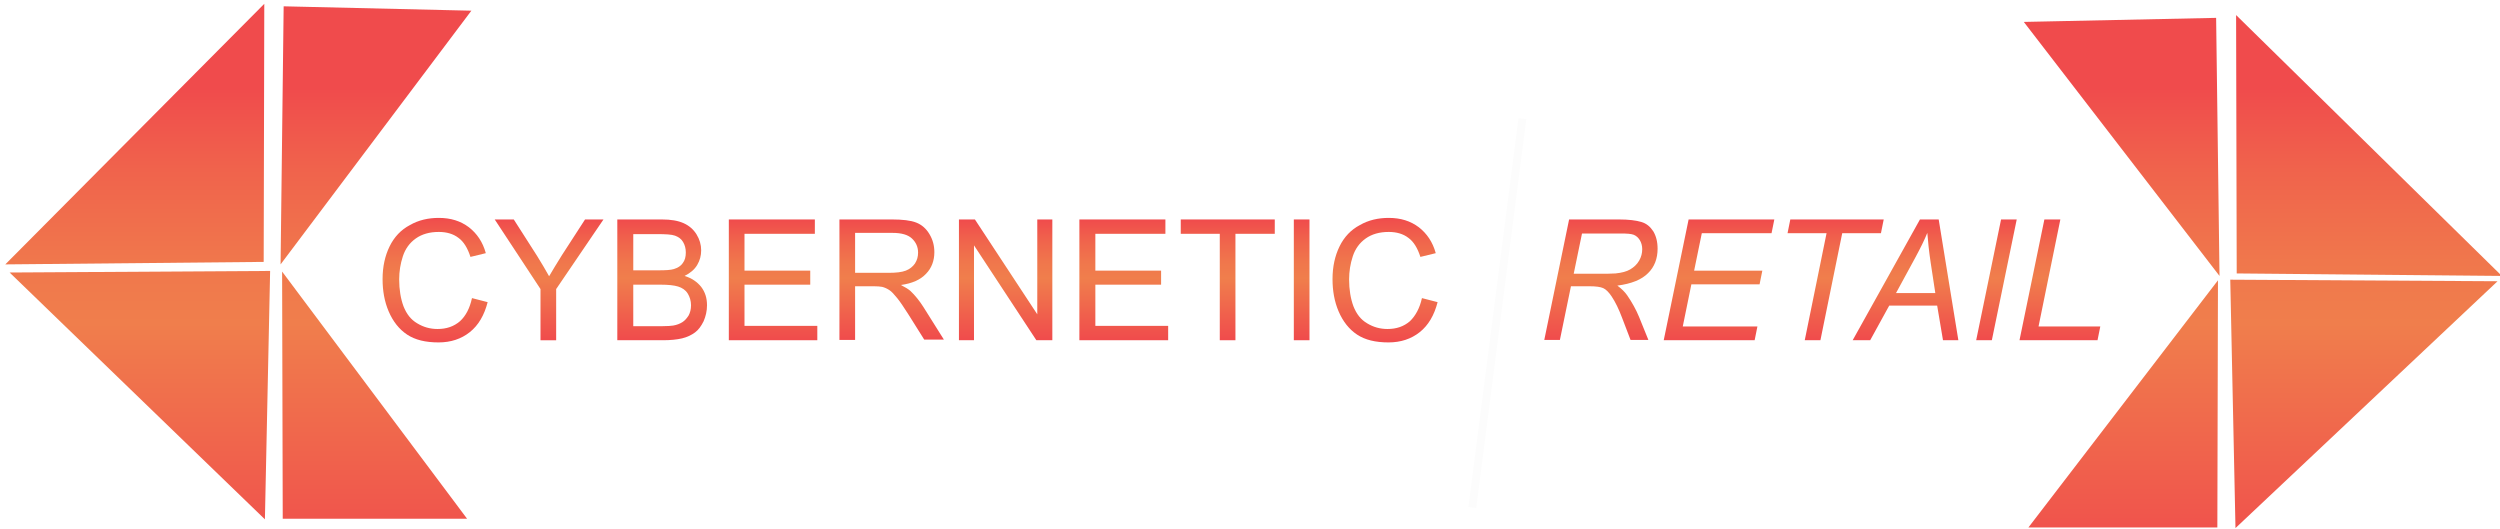
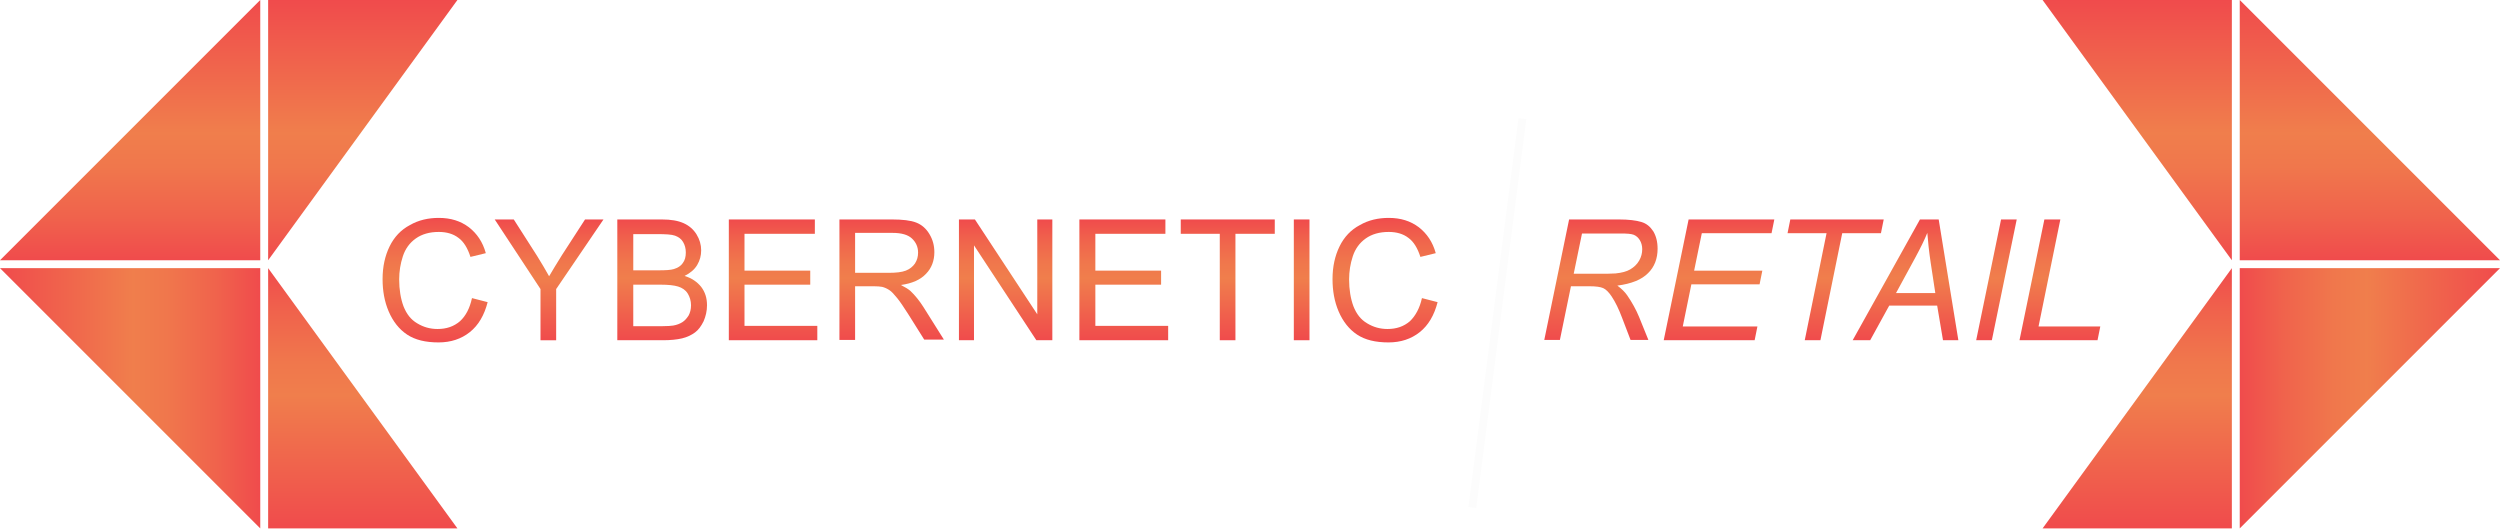
- <svg xmlns="http://www.w3.org/2000/svg" version="1.1" id="Layer_1" x="0px" y="0px" width="317px" height="67px" viewBox="0 0 317 67" enable-background="new 0 0 317 67" xml:space="preserve">
-   <g>
-     <g>
-       <linearGradient id="SVGID_1_" gradientUnits="userSpaceOnUse" x1="-118.839" y1="-623.467" x2="-118.839" y2="-582.962" gradientTransform="matrix(0.3906 0 0 -0.3906 101.5938 -200.125)">
-         <stop offset="0" style="stop-color:#F04B4C" />
-         <stop offset="0.511" style="stop-color:#F07E4C" />
-         <stop offset="0.639" style="stop-color:#F0774C" />
-         <stop offset="0.83" style="stop-color:#F0634C" />
-         <stop offset="1" style="stop-color:#F04B4C" />
-       </linearGradient>
-       <path fill="url(#SVGID_1_)" d="M59.847,37.799l1.987,0.514c-0.429,1.662-1.169,2.928-2.259,3.799    c-1.091,0.871-2.416,1.306-3.974,1.306c-1.636,0-2.961-0.316-3.974-0.989c-1.013-0.672-1.792-1.662-2.337-2.928    c-0.545-1.267-0.779-2.651-0.779-4.115c0-1.583,0.312-2.968,0.896-4.155c0.584-1.188,1.441-2.097,2.571-2.691    c1.091-0.633,2.337-0.91,3.662-0.91c1.52,0,2.766,0.396,3.818,1.187c1.013,0.792,1.753,1.86,2.143,3.284l-1.948,0.475    c-0.351-1.108-0.857-1.939-1.519-2.414c-0.663-0.515-1.52-0.752-2.494-0.752c-1.168,0-2.143,0.277-2.921,0.831    c-0.779,0.554-1.325,1.306-1.636,2.255s-0.468,1.939-0.468,2.928c0,1.307,0.195,2.453,0.545,3.403    c0.39,0.989,0.935,1.702,1.753,2.177c0.779,0.475,1.636,0.712,2.571,0.712c1.13,0,2.065-0.317,2.844-0.989    C59.068,40.054,59.575,39.064,59.847,37.799z" />
-       <linearGradient id="SVGID_2_" gradientUnits="userSpaceOnUse" x1="-81.84" y1="-622.808" x2="-81.84" y2="-583.604" gradientTransform="matrix(0.3906 0 0 -0.3906 101.5938 -200.125)">
-         <stop offset="0" style="stop-color:#F04B4C" />
-         <stop offset="0.511" style="stop-color:#F07E4C" />
-         <stop offset="0.639" style="stop-color:#F0774C" />
-         <stop offset="0.83" style="stop-color:#F0634C" />
-         <stop offset="1" style="stop-color:#F04B4C" />
-       </linearGradient>
-       <path fill="url(#SVGID_2_)" d="M68.535,43.141v-6.49l-5.805-8.824h2.416l2.96,4.63c0.545,0.871,1.052,1.741,1.52,2.572    c0.467-0.791,1.013-1.701,1.636-2.69l2.921-4.511h2.337l-5.999,8.824v6.49H68.535z" />
-       <linearGradient id="SVGID_3_" gradientUnits="userSpaceOnUse" x1="-45.139" y1="-622.808" x2="-45.139" y2="-583.604" gradientTransform="matrix(0.3906 0 0 -0.3906 101.5938 -200.125)">
-         <stop offset="0" style="stop-color:#F04B4C" />
-         <stop offset="0.511" style="stop-color:#F07E4C" />
-         <stop offset="0.639" style="stop-color:#F0774C" />
-         <stop offset="0.83" style="stop-color:#F0634C" />
-         <stop offset="1" style="stop-color:#F04B4C" />
-       </linearGradient>
-       <path fill="url(#SVGID_3_)" d="M78.274,43.141V27.827h5.648c1.169,0,2.065,0.158,2.766,0.475c0.701,0.316,1.247,0.792,1.636,1.424    c0.39,0.633,0.584,1.306,0.584,2.018c0,0.673-0.156,1.266-0.506,1.86c-0.351,0.593-0.896,1.029-1.597,1.384    c0.896,0.277,1.597,0.752,2.104,1.386c0.507,0.673,0.74,1.425,0.74,2.335c0,0.711-0.156,1.385-0.428,2.018    c-0.312,0.633-0.663,1.107-1.091,1.424c-0.429,0.316-0.974,0.594-1.636,0.752s-1.48,0.238-2.416,0.238H78.274z M80.261,34.277    h3.272c0.896,0,1.52-0.04,1.909-0.159c0.506-0.158,0.896-0.396,1.129-0.751c0.273-0.356,0.39-0.792,0.39-1.346    c0-0.514-0.117-0.95-0.351-1.345c-0.233-0.396-0.584-0.633-1.013-0.792s-1.208-0.198-2.298-0.198h-3v4.591H80.261z M80.261,41.359    H84c0.662,0,1.091-0.039,1.363-0.079c0.468-0.079,0.857-0.237,1.169-0.435c0.312-0.198,0.545-0.476,0.779-0.832    c0.195-0.355,0.312-0.791,0.312-1.305c0-0.555-0.156-1.068-0.429-1.504s-0.701-0.713-1.208-0.871    c-0.507-0.158-1.247-0.237-2.221-0.237h-3.467v5.263H80.261z" />
-       <linearGradient id="SVGID_4_" gradientUnits="userSpaceOnUse" x1="-9.137" y1="-622.808" x2="-9.137" y2="-583.604" gradientTransform="matrix(0.3906 0 0 -0.3906 101.5938 -200.125)">
-         <stop offset="0" style="stop-color:#F04B4C" />
-         <stop offset="0.511" style="stop-color:#F07E4C" />
-         <stop offset="0.639" style="stop-color:#F0774C" />
-         <stop offset="0.83" style="stop-color:#F0634C" />
-         <stop offset="1" style="stop-color:#F04B4C" />
-       </linearGradient>
-       <path fill="url(#SVGID_4_)" d="M92.415,43.141V27.827h10.908v1.82h-8.921v4.669h8.337v1.78h-8.337v5.224h9.233v1.82H92.415z" />
-       <linearGradient id="SVGID_5_" gradientUnits="userSpaceOnUse" x1="29.358" y1="-622.808" x2="29.358" y2="-583.604" gradientTransform="matrix(0.3906 0 0 -0.3906 101.5938 -200.125)">
-         <stop offset="0" style="stop-color:#F04B4C" />
-         <stop offset="0.511" style="stop-color:#F07E4C" />
-         <stop offset="0.639" style="stop-color:#F0774C" />
-         <stop offset="0.83" style="stop-color:#F0634C" />
-         <stop offset="1" style="stop-color:#F04B4C" />
-       </linearGradient>
-       <path fill="url(#SVGID_5_)" d="M106.439,43.141V27.827h6.662c1.325,0,2.376,0.119,3.078,0.396    c0.701,0.277,1.247,0.751,1.675,1.464c0.428,0.712,0.623,1.464,0.623,2.295c0,1.068-0.351,2.018-1.052,2.73    c-0.701,0.752-1.753,1.227-3.194,1.425c0.545,0.277,0.935,0.514,1.208,0.752c0.584,0.554,1.13,1.227,1.636,2.018l2.61,4.154    h-2.493l-1.987-3.165c-0.584-0.91-1.052-1.622-1.441-2.097c-0.39-0.476-0.701-0.832-1.013-1.029s-0.584-0.316-0.896-0.396    c-0.234-0.04-0.584-0.079-1.091-0.079h-2.337v6.806h-1.987V43.141z M108.426,34.594h4.285c0.896,0,1.636-0.08,2.143-0.277    c0.506-0.198,0.896-0.515,1.169-0.91c0.272-0.436,0.39-0.871,0.39-1.385c0-0.712-0.273-1.306-0.779-1.78    c-0.506-0.475-1.325-0.712-2.455-0.712h-4.752V34.594z" />
-       <linearGradient id="SVGID_6_" gradientUnits="userSpaceOnUse" x1="66.358" y1="-622.808" x2="66.358" y2="-583.604" gradientTransform="matrix(0.3906 0 0 -0.3906 101.5938 -200.125)">
-         <stop offset="0" style="stop-color:#F04B4C" />
-         <stop offset="0.511" style="stop-color:#F07E4C" />
-         <stop offset="0.639" style="stop-color:#F0774C" />
-         <stop offset="0.83" style="stop-color:#F0634C" />
-         <stop offset="1" style="stop-color:#F04B4C" />
-       </linearGradient>
-       <path fill="url(#SVGID_6_)" d="M121.594,43.141V27.827h2.025l7.908,12.029V27.827h1.909v15.314h-2.026l-7.908-12.03v12.03H121.594    z" />
-       <linearGradient id="SVGID_7_" gradientUnits="userSpaceOnUse" x1="104.704" y1="-622.808" x2="104.704" y2="-583.604" gradientTransform="matrix(0.3906 0 0 -0.3906 101.5938 -200.125)">
-         <stop offset="0" style="stop-color:#F04B4C" />
-         <stop offset="0.511" style="stop-color:#F07E4C" />
-         <stop offset="0.639" style="stop-color:#F0774C" />
-         <stop offset="0.83" style="stop-color:#F0634C" />
-         <stop offset="1" style="stop-color:#F04B4C" />
-       </linearGradient>
-       <path fill="url(#SVGID_7_)" d="M136.865,43.141V27.827h10.908v1.82h-8.882v4.669h8.336v1.78h-8.336v5.224h9.232v1.82H136.865z" />
-       <linearGradient id="SVGID_8_" gradientUnits="userSpaceOnUse" x1="138.462" y1="-622.808" x2="138.462" y2="-583.604" gradientTransform="matrix(0.3906 0 0 -0.3906 101.5938 -200.125)">
-         <stop offset="0" style="stop-color:#F04B4C" />
-         <stop offset="0.511" style="stop-color:#F07E4C" />
-         <stop offset="0.639" style="stop-color:#F0774C" />
-         <stop offset="0.83" style="stop-color:#F0634C" />
-         <stop offset="1" style="stop-color:#F04B4C" />
-       </linearGradient>
-       <path fill="url(#SVGID_8_)" d="M154.668,43.141V29.647h-4.948v-1.82h11.921v1.82h-4.987v13.494H154.668z" />
-       <linearGradient id="SVGID_9_" gradientUnits="userSpaceOnUse" x1="162.447" y1="-622.808" x2="162.447" y2="-583.604" gradientTransform="matrix(0.3906 0 0 -0.3906 101.5938 -200.125)">
-         <stop offset="0" style="stop-color:#F04B4C" />
-         <stop offset="0.511" style="stop-color:#F07E4C" />
-         <stop offset="0.639" style="stop-color:#F0774C" />
-         <stop offset="0.83" style="stop-color:#F0634C" />
-         <stop offset="1" style="stop-color:#F04B4C" />
-       </linearGradient>
-       <path fill="url(#SVGID_9_)" d="M164.057,43.141V27.827h1.986v15.314H164.057z" />
-       <linearGradient id="SVGID_10_" gradientUnits="userSpaceOnUse" x1="189.523" y1="-623.467" x2="189.523" y2="-582.962" gradientTransform="matrix(0.3906 0 0 -0.3906 101.5938 -200.125)">
-         <stop offset="0" style="stop-color:#F04B4C" />
-         <stop offset="0.511" style="stop-color:#F07E4C" />
-         <stop offset="0.639" style="stop-color:#F0774C" />
-         <stop offset="0.83" style="stop-color:#F0634C" />
-         <stop offset="1" style="stop-color:#F04B4C" />
-       </linearGradient>
-       <path fill="url(#SVGID_10_)" d="M180.302,37.799l1.986,0.514c-0.429,1.662-1.169,2.928-2.26,3.799s-2.415,1.306-3.974,1.306    c-1.636,0-2.96-0.316-3.973-0.989c-1.014-0.672-1.793-1.662-2.338-2.928c-0.545-1.267-0.779-2.651-0.779-4.115    c0-1.583,0.312-2.968,0.896-4.155c0.584-1.188,1.441-2.097,2.571-2.691c1.091-0.633,2.337-0.91,3.661-0.91    c1.52,0,2.767,0.396,3.818,1.187c1.013,0.792,1.753,1.86,2.143,3.284l-1.948,0.475c-0.351-1.108-0.856-1.939-1.52-2.414    c-0.662-0.515-1.519-0.752-2.493-0.752c-1.168,0-2.143,0.277-2.922,0.831c-0.778,0.554-1.324,1.306-1.636,2.255    s-0.468,1.939-0.468,2.928c0,1.307,0.195,2.453,0.546,3.403c0.39,0.989,0.935,1.702,1.753,2.177    c0.779,0.475,1.636,0.712,2.571,0.712c1.13,0,2.064-0.317,2.844-0.989C179.483,40.054,180.028,39.064,180.302,37.799z" />
-       <linearGradient id="SVGID_11_" gradientUnits="userSpaceOnUse" x1="259.585" y1="-622.808" x2="259.585" y2="-583.604" gradientTransform="matrix(0.3906 0 0 -0.3906 101.5938 -200.125)">
-         <stop offset="0" style="stop-color:#F04B4C" />
-         <stop offset="0.511" style="stop-color:#F07E4C" />
-         <stop offset="0.639" style="stop-color:#F0774C" />
-         <stop offset="0.83" style="stop-color:#F0634C" />
-         <stop offset="1" style="stop-color:#F04B4C" />
-       </linearGradient>
-       <path fill="url(#SVGID_11_)" d="M195.807,43.141l3.155-15.314h6.311c1.247,0,2.182,0.119,2.844,0.317    c0.663,0.198,1.13,0.593,1.52,1.187c0.351,0.593,0.546,1.306,0.546,2.216c0,1.227-0.39,2.295-1.208,3.086    c-0.818,0.831-2.104,1.346-3.896,1.582c0.545,0.396,0.974,0.832,1.246,1.228c0.624,0.909,1.13,1.819,1.52,2.77l1.169,2.889h-2.26    l-1.091-2.849c-0.39-1.029-0.818-1.939-1.324-2.691c-0.351-0.514-0.701-0.87-1.052-1.028s-0.936-0.237-1.753-0.237h-2.338    l-1.402,6.806h-1.986V43.141z M199.546,34.712h2.767c1.285,0,2.143,0,2.531-0.04c0.779-0.078,1.403-0.236,1.87-0.514    c0.468-0.277,0.857-0.633,1.13-1.108c0.272-0.475,0.39-0.95,0.39-1.464c0-0.435-0.117-0.831-0.312-1.147    c-0.195-0.316-0.468-0.554-0.779-0.673s-0.857-0.158-1.636-0.158h-4.909L199.546,34.712z" />
-       <linearGradient id="SVGID_12_" gradientUnits="userSpaceOnUse" x1="297.929" y1="-622.808" x2="297.929" y2="-583.604" gradientTransform="matrix(0.3906 0 0 -0.3906 101.5938 -200.125)">
-         <stop offset="0" style="stop-color:#F04B4C" />
-         <stop offset="0.511" style="stop-color:#F07E4C" />
-         <stop offset="0.639" style="stop-color:#F0774C" />
-         <stop offset="0.83" style="stop-color:#F0634C" />
-         <stop offset="1" style="stop-color:#F04B4C" />
-       </linearGradient>
-       <path fill="url(#SVGID_12_)" d="M210.96,43.141l3.156-15.314h10.868l-0.351,1.741h-8.843l-0.974,4.749h8.648l-0.351,1.74h-8.648    l-1.091,5.342h9.466l-0.351,1.742H210.96z" />
-       <linearGradient id="SVGID_13_" gradientUnits="userSpaceOnUse" x1="335.777" y1="-622.808" x2="335.777" y2="-583.604" gradientTransform="matrix(0.3906 0 0 -0.3906 101.5938 -200.125)">
-         <stop offset="0" style="stop-color:#F04B4C" />
-         <stop offset="0.511" style="stop-color:#F07E4C" />
-         <stop offset="0.639" style="stop-color:#F0774C" />
-         <stop offset="0.83" style="stop-color:#F0634C" />
-         <stop offset="1" style="stop-color:#F04B4C" />
-       </linearGradient>
-       <path fill="url(#SVGID_13_)" d="M228.842,43.141l2.766-13.573h-4.947l0.351-1.741h11.843l-0.351,1.741h-4.909l-2.766,13.573    H228.842z" />
-       <linearGradient id="SVGID_14_" gradientUnits="userSpaceOnUse" x1="358.467" y1="-622.808" x2="358.467" y2="-583.604" gradientTransform="matrix(0.3906 0 0 -0.3906 101.5938 -200.125)">
-         <stop offset="0" style="stop-color:#F04B4C" />
-         <stop offset="0.511" style="stop-color:#F07E4C" />
-         <stop offset="0.639" style="stop-color:#F0774C" />
-         <stop offset="0.83" style="stop-color:#F0634C" />
-         <stop offset="1" style="stop-color:#F04B4C" />
-       </linearGradient>
-       <path fill="url(#SVGID_14_)" d="M234.919,43.141l8.531-15.314h2.376l2.494,15.314h-1.948l-0.74-4.393h-6.077l-2.415,4.393H234.919    z M240.412,37.165h4.986l-0.585-3.838c-0.233-1.543-0.351-2.81-0.429-3.799c-0.35,0.871-0.856,1.899-1.519,3.126L240.412,37.165z" />
-       <linearGradient id="SVGID_15_" gradientUnits="userSpaceOnUse" x1="387.984" y1="-622.808" x2="387.984" y2="-583.604" gradientTransform="matrix(0.3906 0 0 -0.3906 101.5938 -200.125)">
-         <stop offset="0" style="stop-color:#F04B4C" />
-         <stop offset="0.511" style="stop-color:#F07E4C" />
-         <stop offset="0.639" style="stop-color:#F0774C" />
-         <stop offset="0.83" style="stop-color:#F0634C" />
-         <stop offset="1" style="stop-color:#F04B4C" />
-       </linearGradient>
-       <path fill="url(#SVGID_15_)" d="M250.579,43.141l3.156-15.314h1.986l-3.155,15.314H250.579z" />
-       <linearGradient id="SVGID_16_" gradientUnits="userSpaceOnUse" x1="408.58" y1="-622.808" x2="408.58" y2="-583.604" gradientTransform="matrix(0.3906 0 0 -0.3906 101.5938 -200.125)">
-         <stop offset="0" style="stop-color:#F04B4C" />
-         <stop offset="0.511" style="stop-color:#F07E4C" />
-         <stop offset="0.639" style="stop-color:#F0774C" />
-         <stop offset="0.83" style="stop-color:#F0634C" />
-         <stop offset="1" style="stop-color:#F04B4C" />
-       </linearGradient>
-       <path fill="url(#SVGID_16_)" d="M256.072,43.141l3.155-15.314h2.026l-2.767,13.572h7.831l-0.352,1.742H256.072z" />
-     </g>
+ <svg xmlns="http://www.w3.org/2000/svg" version="1.1" x="0px" y="0px" width="317px" height="67px" viewBox="0 0 317 67" enable-background="new 0 0 317 67" xml:space="preserve">
+   <g id="Layer_1">
    <g>
      <g>
-         <g>
-           <linearGradient id="SVGID_17_" gradientUnits="userSpaceOnUse" x1="-214.679" y1="-697.043" x2="-214.679" y2="-540.936" gradientTransform="matrix(0.3906 0 0 -0.3906 101.5938 -200.125)">
-             <stop offset="0" style="stop-color:#F04B4C" />
-             <stop offset="0.511" style="stop-color:#F07E4C" />
-             <stop offset="0.639" style="stop-color:#F0774C" />
-             <stop offset="0.83" style="stop-color:#F0634C" />
-             <stop offset="1" style="stop-color:#F04B4C" />
-           </linearGradient>
-           <polygon fill="url(#SVGID_17_)" points="33.59,65.853 34.252,34.355 1.217,34.554     " />
-           <linearGradient id="SVGID_18_" gradientUnits="userSpaceOnUse" x1="-138.486" y1="-697.043" x2="-138.486" y2="-540.939" gradientTransform="matrix(0.3906 0 0 -0.3906 101.5938 -200.125)">
-             <stop offset="0" style="stop-color:#F04B4C" />
-             <stop offset="0.511" style="stop-color:#F07E4C" />
-             <stop offset="0.639" style="stop-color:#F0774C" />
-             <stop offset="0.83" style="stop-color:#F0634C" />
-             <stop offset="1" style="stop-color:#F04B4C" />
-           </linearGradient>
-           <polygon fill="url(#SVGID_18_)" points="35.772,34.436 35.85,65.773 59.224,65.773     " />
-         </g>
-         <g>
-           <linearGradient id="SVGID_19_" gradientUnits="userSpaceOnUse" x1="-138.038" y1="-697.046" x2="-138.038" y2="-540.936" gradientTransform="matrix(0.3906 0 0 -0.3906 101.5938 -200.125)">
-             <stop offset="0" style="stop-color:#F04B4C" />
-             <stop offset="0.511" style="stop-color:#F07E4C" />
-             <stop offset="0.639" style="stop-color:#F0774C" />
-             <stop offset="0.83" style="stop-color:#F0634C" />
-             <stop offset="1" style="stop-color:#F04B4C" />
-           </linearGradient>
-           <polygon fill="url(#SVGID_19_)" points="35.577,33.525 35.967,0.801 59.769,1.355     " />
-           <linearGradient id="SVGID_20_" gradientUnits="userSpaceOnUse" x1="-216.325" y1="-697.045" x2="-216.325" y2="-540.937" gradientTransform="matrix(0.3906 0 0 -0.3906 101.5938 -200.125)">
-             <stop offset="0" style="stop-color:#F04B4C" />
-             <stop offset="0.511" style="stop-color:#F07E4C" />
-             <stop offset="0.639" style="stop-color:#F0774C" />
-             <stop offset="0.83" style="stop-color:#F0634C" />
-             <stop offset="1" style="stop-color:#F04B4C" />
-           </linearGradient>
-           <polygon fill="url(#SVGID_20_)" points="33.512,0.484 33.435,33.208 0.672,33.525     " />
-         </g>
+         <linearGradient id="SVGID_1_" gradientUnits="userSpaceOnUse" x1="-118.839" y1="-623.467" x2="-118.839" y2="-582.962" gradientTransform="matrix(0.3906 0 0 -0.3906 101.5938 -200.125)">
+           <stop offset="0" style="stop-color:#F04B4C" />
+           <stop offset="0.511" style="stop-color:#F07E4C" />
+           <stop offset="0.639" style="stop-color:#F0774C" />
+           <stop offset="0.83" style="stop-color:#F0634C" />
+           <stop offset="1" style="stop-color:#F04B4C" />
+         </linearGradient>
+         <path fill="url(#SVGID_1_)" d="M59.847,37.799l1.987,0.514c-0.429,1.662-1.169,2.928-2.259,3.799     c-1.091,0.871-2.416,1.306-3.974,1.306c-1.636,0-2.961-0.316-3.974-0.989c-1.013-0.672-1.792-1.662-2.337-2.928     c-0.545-1.267-0.779-2.651-0.779-4.115c0-1.583,0.312-2.968,0.896-4.155c0.584-1.188,1.441-2.097,2.571-2.691     c1.091-0.633,2.337-0.91,3.662-0.91c1.52,0,2.766,0.396,3.818,1.187c1.013,0.792,1.753,1.86,2.143,3.284l-1.948,0.475     c-0.351-1.108-0.857-1.939-1.519-2.414c-0.663-0.515-1.52-0.752-2.494-0.752c-1.168,0-2.143,0.277-2.921,0.831     c-0.779,0.554-1.325,1.306-1.636,2.255s-0.468,1.939-0.468,2.928c0,1.307,0.195,2.453,0.545,3.403     c0.39,0.989,0.935,1.702,1.753,2.177c0.779,0.475,1.636,0.712,2.571,0.712c1.13,0,2.065-0.317,2.844-0.989     C59.068,40.054,59.575,39.064,59.847,37.799z" />
+         <linearGradient id="SVGID_2_" gradientUnits="userSpaceOnUse" x1="-81.84" y1="-622.808" x2="-81.84" y2="-583.604" gradientTransform="matrix(0.3906 0 0 -0.3906 101.5938 -200.125)">
+           <stop offset="0" style="stop-color:#F04B4C" />
+           <stop offset="0.511" style="stop-color:#F07E4C" />
+           <stop offset="0.639" style="stop-color:#F0774C" />
+           <stop offset="0.83" style="stop-color:#F0634C" />
+           <stop offset="1" style="stop-color:#F04B4C" />
+         </linearGradient>
+         <path fill="url(#SVGID_2_)" d="M68.535,43.141v-6.49l-5.805-8.824h2.416l2.96,4.63c0.545,0.871,1.052,1.741,1.52,2.572     c0.467-0.791,1.013-1.701,1.636-2.69l2.921-4.511h2.337l-5.999,8.824v6.49H68.535z" />
+         <linearGradient id="SVGID_3_" gradientUnits="userSpaceOnUse" x1="-45.139" y1="-622.808" x2="-45.139" y2="-583.604" gradientTransform="matrix(0.3906 0 0 -0.3906 101.5938 -200.125)">
+           <stop offset="0" style="stop-color:#F04B4C" />
+           <stop offset="0.511" style="stop-color:#F07E4C" />
+           <stop offset="0.639" style="stop-color:#F0774C" />
+           <stop offset="0.83" style="stop-color:#F0634C" />
+           <stop offset="1" style="stop-color:#F04B4C" />
+         </linearGradient>
+         <path fill="url(#SVGID_3_)" d="M78.274,43.141V27.827h5.648c1.169,0,2.065,0.158,2.766,0.475     c0.701,0.316,1.247,0.792,1.636,1.424c0.39,0.633,0.584,1.306,0.584,2.018c0,0.673-0.156,1.266-0.506,1.86     c-0.351,0.593-0.896,1.029-1.597,1.384c0.896,0.277,1.597,0.752,2.104,1.386c0.507,0.673,0.74,1.425,0.74,2.335     c0,0.711-0.156,1.385-0.428,2.018c-0.312,0.633-0.663,1.107-1.091,1.424c-0.429,0.316-0.974,0.594-1.636,0.752     s-1.48,0.238-2.416,0.238H78.274z M80.261,34.277h3.272c0.896,0,1.52-0.04,1.909-0.159c0.506-0.158,0.896-0.396,1.129-0.751     c0.273-0.356,0.39-0.792,0.39-1.346c0-0.514-0.117-0.95-0.351-1.345c-0.233-0.396-0.584-0.633-1.013-0.792     s-1.208-0.198-2.298-0.198h-3v4.591H80.261z M80.261,41.359H84c0.662,0,1.091-0.039,1.363-0.079     c0.468-0.079,0.857-0.237,1.169-0.435c0.312-0.198,0.545-0.476,0.779-0.832c0.195-0.355,0.312-0.791,0.312-1.305     c0-0.555-0.156-1.068-0.429-1.504s-0.701-0.713-1.208-0.871c-0.507-0.158-1.247-0.237-2.221-0.237h-3.467v5.263H80.261z" />
+         <linearGradient id="SVGID_4_" gradientUnits="userSpaceOnUse" x1="-9.137" y1="-622.808" x2="-9.137" y2="-583.604" gradientTransform="matrix(0.3906 0 0 -0.3906 101.5938 -200.125)">
+           <stop offset="0" style="stop-color:#F04B4C" />
+           <stop offset="0.511" style="stop-color:#F07E4C" />
+           <stop offset="0.639" style="stop-color:#F0774C" />
+           <stop offset="0.83" style="stop-color:#F0634C" />
+           <stop offset="1" style="stop-color:#F04B4C" />
+         </linearGradient>
+         <path fill="url(#SVGID_4_)" d="M92.415,43.141V27.827h10.908v1.82h-8.921v4.669h8.337v1.78h-8.337v5.224h9.233v1.82H92.415z" />
+         <linearGradient id="SVGID_5_" gradientUnits="userSpaceOnUse" x1="29.358" y1="-622.808" x2="29.358" y2="-583.604" gradientTransform="matrix(0.3906 0 0 -0.3906 101.5938 -200.125)">
+           <stop offset="0" style="stop-color:#F04B4C" />
+           <stop offset="0.511" style="stop-color:#F07E4C" />
+           <stop offset="0.639" style="stop-color:#F0774C" />
+           <stop offset="0.83" style="stop-color:#F0634C" />
+           <stop offset="1" style="stop-color:#F04B4C" />
+         </linearGradient>
+         <path fill="url(#SVGID_5_)" d="M106.439,43.141V27.827h6.662c1.325,0,2.376,0.119,3.078,0.396     c0.701,0.277,1.247,0.751,1.675,1.464c0.428,0.712,0.623,1.464,0.623,2.295c0,1.068-0.351,2.018-1.052,2.73     c-0.701,0.752-1.753,1.227-3.194,1.425c0.545,0.277,0.935,0.514,1.208,0.752c0.584,0.554,1.13,1.227,1.636,2.018l2.61,4.154     h-2.493l-1.987-3.165c-0.584-0.91-1.052-1.622-1.441-2.097c-0.39-0.476-0.701-0.832-1.013-1.029s-0.584-0.316-0.896-0.396     c-0.234-0.04-0.584-0.079-1.091-0.079h-2.337v6.806h-1.987V43.141z M108.426,34.594h4.285c0.896,0,1.636-0.08,2.143-0.277     c0.506-0.198,0.896-0.515,1.169-0.91c0.272-0.436,0.39-0.871,0.39-1.385c0-0.712-0.273-1.306-0.779-1.78     c-0.506-0.475-1.325-0.712-2.455-0.712h-4.752V34.594z" />
+         <linearGradient id="SVGID_6_" gradientUnits="userSpaceOnUse" x1="66.358" y1="-622.808" x2="66.358" y2="-583.604" gradientTransform="matrix(0.3906 0 0 -0.3906 101.5938 -200.125)">
+           <stop offset="0" style="stop-color:#F04B4C" />
+           <stop offset="0.511" style="stop-color:#F07E4C" />
+           <stop offset="0.639" style="stop-color:#F0774C" />
+           <stop offset="0.83" style="stop-color:#F0634C" />
+           <stop offset="1" style="stop-color:#F04B4C" />
+         </linearGradient>
+         <path fill="url(#SVGID_6_)" d="M121.594,43.141V27.827h2.025l7.908,12.029V27.827h1.909v15.314h-2.026l-7.908-12.03v12.03     H121.594z" />
+         <linearGradient id="SVGID_7_" gradientUnits="userSpaceOnUse" x1="104.704" y1="-622.808" x2="104.704" y2="-583.604" gradientTransform="matrix(0.3906 0 0 -0.3906 101.5938 -200.125)">
+           <stop offset="0" style="stop-color:#F04B4C" />
+           <stop offset="0.511" style="stop-color:#F07E4C" />
+           <stop offset="0.639" style="stop-color:#F0774C" />
+           <stop offset="0.83" style="stop-color:#F0634C" />
+           <stop offset="1" style="stop-color:#F04B4C" />
+         </linearGradient>
+         <path fill="url(#SVGID_7_)" d="M136.865,43.141V27.827h10.908v1.82h-8.882v4.669h8.336v1.78h-8.336v5.224h9.232v1.82H136.865z" />
+         <linearGradient id="SVGID_8_" gradientUnits="userSpaceOnUse" x1="138.462" y1="-622.808" x2="138.462" y2="-583.604" gradientTransform="matrix(0.3906 0 0 -0.3906 101.5938 -200.125)">
+           <stop offset="0" style="stop-color:#F04B4C" />
+           <stop offset="0.511" style="stop-color:#F07E4C" />
+           <stop offset="0.639" style="stop-color:#F0774C" />
+           <stop offset="0.83" style="stop-color:#F0634C" />
+           <stop offset="1" style="stop-color:#F04B4C" />
+         </linearGradient>
+         <path fill="url(#SVGID_8_)" d="M154.668,43.141V29.647h-4.948v-1.82h11.921v1.82h-4.987v13.494H154.668z" />
+         <linearGradient id="SVGID_9_" gradientUnits="userSpaceOnUse" x1="162.447" y1="-622.808" x2="162.447" y2="-583.604" gradientTransform="matrix(0.3906 0 0 -0.3906 101.5938 -200.125)">
+           <stop offset="0" style="stop-color:#F04B4C" />
+           <stop offset="0.511" style="stop-color:#F07E4C" />
+           <stop offset="0.639" style="stop-color:#F0774C" />
+           <stop offset="0.83" style="stop-color:#F0634C" />
+           <stop offset="1" style="stop-color:#F04B4C" />
+         </linearGradient>
+         <path fill="url(#SVGID_9_)" d="M164.057,43.141V27.827h1.986v15.314H164.057z" />
+         <linearGradient id="SVGID_10_" gradientUnits="userSpaceOnUse" x1="189.523" y1="-623.467" x2="189.523" y2="-582.962" gradientTransform="matrix(0.3906 0 0 -0.3906 101.5938 -200.125)">
+           <stop offset="0" style="stop-color:#F04B4C" />
+           <stop offset="0.511" style="stop-color:#F07E4C" />
+           <stop offset="0.639" style="stop-color:#F0774C" />
+           <stop offset="0.83" style="stop-color:#F0634C" />
+           <stop offset="1" style="stop-color:#F04B4C" />
+         </linearGradient>
+         <path fill="url(#SVGID_10_)" d="M180.302,37.799l1.986,0.514c-0.429,1.662-1.169,2.928-2.26,3.799s-2.415,1.306-3.974,1.306     c-1.636,0-2.96-0.316-3.973-0.989c-1.014-0.672-1.793-1.662-2.338-2.928c-0.545-1.267-0.779-2.651-0.779-4.115     c0-1.583,0.312-2.968,0.896-4.155c0.584-1.188,1.441-2.097,2.571-2.691c1.091-0.633,2.337-0.91,3.661-0.91     c1.52,0,2.767,0.396,3.818,1.187c1.013,0.792,1.753,1.86,2.143,3.284l-1.948,0.475c-0.351-1.108-0.856-1.939-1.52-2.414     c-0.662-0.515-1.519-0.752-2.493-0.752c-1.168,0-2.143,0.277-2.922,0.831c-0.778,0.554-1.324,1.306-1.636,2.255     s-0.468,1.939-0.468,2.928c0,1.307,0.195,2.453,0.546,3.403c0.39,0.989,0.935,1.702,1.753,2.177     c0.779,0.475,1.636,0.712,2.571,0.712c1.13,0,2.064-0.317,2.844-0.989C179.483,40.054,180.028,39.064,180.302,37.799z" />
+         <linearGradient id="SVGID_11_" gradientUnits="userSpaceOnUse" x1="259.585" y1="-622.808" x2="259.585" y2="-583.604" gradientTransform="matrix(0.3906 0 0 -0.3906 101.5938 -200.125)">
+           <stop offset="0" style="stop-color:#F04B4C" />
+           <stop offset="0.511" style="stop-color:#F07E4C" />
+           <stop offset="0.639" style="stop-color:#F0774C" />
+           <stop offset="0.83" style="stop-color:#F0634C" />
+           <stop offset="1" style="stop-color:#F04B4C" />
+         </linearGradient>
+         <path fill="url(#SVGID_11_)" d="M195.807,43.141l3.155-15.314h6.311c1.247,0,2.182,0.119,2.844,0.317     c0.663,0.198,1.13,0.593,1.52,1.187c0.351,0.593,0.546,1.306,0.546,2.216c0,1.227-0.39,2.295-1.208,3.086     c-0.818,0.831-2.104,1.346-3.896,1.582c0.545,0.396,0.974,0.832,1.246,1.228c0.624,0.909,1.13,1.819,1.52,2.77l1.169,2.889h-2.26     l-1.091-2.849c-0.39-1.029-0.818-1.939-1.324-2.691c-0.351-0.514-0.701-0.87-1.052-1.028s-0.936-0.237-1.753-0.237h-2.338     l-1.402,6.806h-1.986V43.141z M199.546,34.712h2.767c1.285,0,2.143,0,2.531-0.04c0.779-0.078,1.403-0.236,1.87-0.514     c0.468-0.277,0.857-0.633,1.13-1.108c0.272-0.475,0.39-0.95,0.39-1.464c0-0.435-0.117-0.831-0.312-1.147     c-0.195-0.316-0.468-0.554-0.779-0.673s-0.857-0.158-1.636-0.158h-4.909L199.546,34.712z" />
+         <linearGradient id="SVGID_12_" gradientUnits="userSpaceOnUse" x1="297.929" y1="-622.808" x2="297.929" y2="-583.604" gradientTransform="matrix(0.3906 0 0 -0.3906 101.5938 -200.125)">
+           <stop offset="0" style="stop-color:#F04B4C" />
+           <stop offset="0.511" style="stop-color:#F07E4C" />
+           <stop offset="0.639" style="stop-color:#F0774C" />
+           <stop offset="0.83" style="stop-color:#F0634C" />
+           <stop offset="1" style="stop-color:#F04B4C" />
+         </linearGradient>
+         <path fill="url(#SVGID_12_)" d="M210.96,43.141l3.156-15.314h10.868l-0.351,1.741h-8.843l-0.974,4.749h8.648l-0.351,1.74h-8.648     l-1.091,5.342h9.466l-0.351,1.742H210.96z" />
+         <linearGradient id="SVGID_13_" gradientUnits="userSpaceOnUse" x1="335.777" y1="-622.808" x2="335.777" y2="-583.604" gradientTransform="matrix(0.3906 0 0 -0.3906 101.5938 -200.125)">
+           <stop offset="0" style="stop-color:#F04B4C" />
+           <stop offset="0.511" style="stop-color:#F07E4C" />
+           <stop offset="0.639" style="stop-color:#F0774C" />
+           <stop offset="0.83" style="stop-color:#F0634C" />
+           <stop offset="1" style="stop-color:#F04B4C" />
+         </linearGradient>
+         <path fill="url(#SVGID_13_)" d="M228.842,43.141l2.766-13.573h-4.947l0.351-1.741h11.843l-0.351,1.741h-4.909l-2.766,13.573     H228.842z" />
+         <linearGradient id="SVGID_14_" gradientUnits="userSpaceOnUse" x1="358.467" y1="-622.808" x2="358.467" y2="-583.604" gradientTransform="matrix(0.3906 0 0 -0.3906 101.5938 -200.125)">
+           <stop offset="0" style="stop-color:#F04B4C" />
+           <stop offset="0.511" style="stop-color:#F07E4C" />
+           <stop offset="0.639" style="stop-color:#F0774C" />
+           <stop offset="0.83" style="stop-color:#F0634C" />
+           <stop offset="1" style="stop-color:#F04B4C" />
+         </linearGradient>
+         <path fill="url(#SVGID_14_)" d="M234.919,43.141l8.531-15.314h2.376l2.494,15.314h-1.948l-0.74-4.393h-6.077l-2.415,4.393     H234.919z M240.412,37.165h4.986l-0.585-3.838c-0.233-1.543-0.351-2.81-0.429-3.799c-0.35,0.871-0.856,1.899-1.519,3.126     L240.412,37.165z" />
+         <linearGradient id="SVGID_15_" gradientUnits="userSpaceOnUse" x1="387.984" y1="-622.808" x2="387.984" y2="-583.604" gradientTransform="matrix(0.3906 0 0 -0.3906 101.5938 -200.125)">
+           <stop offset="0" style="stop-color:#F04B4C" />
+           <stop offset="0.511" style="stop-color:#F07E4C" />
+           <stop offset="0.639" style="stop-color:#F0774C" />
+           <stop offset="0.83" style="stop-color:#F0634C" />
+           <stop offset="1" style="stop-color:#F04B4C" />
+         </linearGradient>
+         <path fill="url(#SVGID_15_)" d="M250.579,43.141l3.156-15.314h1.986l-3.155,15.314H250.579z" />
+         <linearGradient id="SVGID_16_" gradientUnits="userSpaceOnUse" x1="408.58" y1="-622.808" x2="408.58" y2="-583.604" gradientTransform="matrix(0.3906 0 0 -0.3906 101.5938 -200.125)">
+           <stop offset="0" style="stop-color:#F04B4C" />
+           <stop offset="0.511" style="stop-color:#F07E4C" />
+           <stop offset="0.639" style="stop-color:#F0774C" />
+           <stop offset="0.83" style="stop-color:#F0634C" />
+           <stop offset="1" style="stop-color:#F04B4C" />
+         </linearGradient>
+         <path fill="url(#SVGID_16_)" d="M256.072,43.141l3.155-15.314h2.026l-2.767,13.572h7.831l-0.352,1.742H256.072z" />
      </g>
-       <g>
-         <g>
-           <linearGradient id="SVGID_21_" gradientUnits="userSpaceOnUse" x1="507.262" y1="-697.044" x2="507.262" y2="-540.937" gradientTransform="matrix(0.3906 0 0 -0.3906 101.5938 -200.125)">
-             <stop offset="0" style="stop-color:#F04B4C" />
-             <stop offset="0.511" style="stop-color:#F07E4C" />
-             <stop offset="0.639" style="stop-color:#F0774C" />
-             <stop offset="0.83" style="stop-color:#F0634C" />
-             <stop offset="1" style="stop-color:#F04B4C" />
-           </linearGradient>
-           <polygon fill="url(#SVGID_21_)" points="283.459,66.961 282.797,35.464 316.689,35.662     " />
-           <linearGradient id="SVGID_22_" gradientUnits="userSpaceOnUse" x1="429.123" y1="-697.044" x2="429.123" y2="-540.938" gradientTransform="matrix(0.3906 0 0 -0.3906 101.5938 -200.125)">
-             <stop offset="0" style="stop-color:#F04B4C" />
-             <stop offset="0.511" style="stop-color:#F07E4C" />
-             <stop offset="0.639" style="stop-color:#F0774C" />
-             <stop offset="0.83" style="stop-color:#F0634C" />
-             <stop offset="1" style="stop-color:#F04B4C" />
-           </linearGradient>
-           <polygon fill="url(#SVGID_22_)" points="281.238,35.543 281.16,66.882 257.202,66.882     " />
-         </g>
-         <g>
-           <linearGradient id="SVGID_23_" gradientUnits="userSpaceOnUse" x1="428.625" y1="-697.04" x2="428.625" y2="-540.936" gradientTransform="matrix(0.3906 0 0 -0.3906 101.5938 -200.125)">
-             <stop offset="0" style="stop-color:#F04B4C" />
-             <stop offset="0.511" style="stop-color:#F07E4C" />
-             <stop offset="0.639" style="stop-color:#F0774C" />
-             <stop offset="0.83" style="stop-color:#F0634C" />
-             <stop offset="1" style="stop-color:#F04B4C" />
-           </linearGradient>
-           <polygon fill="url(#SVGID_23_)" points="281.434,34.988 281.005,2.265 256.617,2.779     " />
-           <linearGradient id="SVGID_24_" gradientUnits="userSpaceOnUse" x1="508.908" y1="-697.041" x2="508.908" y2="-540.935" gradientTransform="matrix(0.3906 0 0 -0.3906 101.5938 -200.125)">
-             <stop offset="0" style="stop-color:#F04B4C" />
-             <stop offset="0.511" style="stop-color:#F07E4C" />
-             <stop offset="0.639" style="stop-color:#F0774C" />
-             <stop offset="0.83" style="stop-color:#F0634C" />
-             <stop offset="1" style="stop-color:#F04B4C" />
-           </linearGradient>
-           <polygon fill="url(#SVGID_24_)" points="283.537,1.909 283.615,34.672 317.234,34.988     " />
-         </g>
-       </g>
+       <line fill="none" stroke="#FCFCFC" stroke-miterlimit="10" x1="193.04" y1="15.046" x2="186.69" y2="64.35" />
    </g>
-     <line fill="none" stroke="#FCFCFC" stroke-miterlimit="10" x1="193.04" y1="15.046" x2="186.69" y2="64.35" />
+   </g>
+   <g id="Layer_2">
+     <linearGradient id="SVGID_17_" gradientUnits="userSpaceOnUse" x1="46" y1="0" x2="46" y2="33">
+       <stop offset="0" style="stop-color:#F04B4C" />
+       <stop offset="0.511" style="stop-color:#F07E4C" />
+       <stop offset="0.639" style="stop-color:#F0774C" />
+       <stop offset="0.83" style="stop-color:#F0634C" />
+       <stop offset="1" style="stop-color:#F04B4C" />
+     </linearGradient>
+     <polygon fill="url(#SVGID_17_)" points="58,0 34,0 34,33  " />
+     <linearGradient id="SVGID_18_" gradientUnits="userSpaceOnUse" x1="-176" y1="0" x2="-176" y2="33" gradientTransform="matrix(1 0 0 -1 222 67)">
+       <stop offset="0" style="stop-color:#F04B4C" />
+       <stop offset="0.511" style="stop-color:#F07E4C" />
+       <stop offset="0.639" style="stop-color:#F0774C" />
+       <stop offset="0.83" style="stop-color:#F0634C" />
+       <stop offset="1" style="stop-color:#F04B4C" />
+     </linearGradient>
+     <polygon fill="url(#SVGID_18_)" points="58,67 34,67 34,34  " />
+     <linearGradient id="SVGID_19_" gradientUnits="userSpaceOnUse" x1="16.5" y1="0" x2="16.5" y2="33">
+       <stop offset="0" style="stop-color:#F04B4C" />
+       <stop offset="0.511" style="stop-color:#F07E4C" />
+       <stop offset="0.639" style="stop-color:#F0774C" />
+       <stop offset="0.83" style="stop-color:#F0634C" />
+       <stop offset="1" style="stop-color:#F04B4C" />
+     </linearGradient>
+     <polygon fill="url(#SVGID_19_)" points="33,0 33,33 0,33  " />
+     <linearGradient id="SVGID_20_" gradientUnits="userSpaceOnUse" x1="299.5" y1="33.001" x2="299.5" y2="66.001" gradientTransform="matrix(2.244837e-011 -1 1 2.244837e-011 -33 350)">
+       <stop offset="0" style="stop-color:#F04B4C" />
+       <stop offset="0.511" style="stop-color:#F07E4C" />
+       <stop offset="0.639" style="stop-color:#F0774C" />
+       <stop offset="0.83" style="stop-color:#F0634C" />
+       <stop offset="1" style="stop-color:#F04B4C" />
+     </linearGradient>
+     <polygon fill="url(#SVGID_20_)" points="0,34 33,34 33,67  " />
+     <linearGradient id="SVGID_21_" gradientUnits="userSpaceOnUse" x1="45" y1="0" x2="45" y2="33" gradientTransform="matrix(-1 0 0 1 316 0)">
+       <stop offset="0" style="stop-color:#F04B4C" />
+       <stop offset="0.511" style="stop-color:#F07E4C" />
+       <stop offset="0.639" style="stop-color:#F0774C" />
+       <stop offset="0.83" style="stop-color:#F0634C" />
+       <stop offset="1" style="stop-color:#F04B4C" />
+     </linearGradient>
+     <polygon fill="url(#SVGID_21_)" points="259,0 283,0 283,33  " />
+     <linearGradient id="SVGID_22_" gradientUnits="userSpaceOnUse" x1="-177" y1="0" x2="-177" y2="33" gradientTransform="matrix(-1 0 0 -1 94 67)">
+       <stop offset="0" style="stop-color:#F04B4C" />
+       <stop offset="0.511" style="stop-color:#F07E4C" />
+       <stop offset="0.639" style="stop-color:#F0774C" />
+       <stop offset="0.83" style="stop-color:#F0634C" />
+       <stop offset="1" style="stop-color:#F04B4C" />
+     </linearGradient>
+     <polygon fill="url(#SVGID_22_)" points="259,67 283,67 283,34  " />
+     <linearGradient id="SVGID_23_" gradientUnits="userSpaceOnUse" x1="15.5" y1="0" x2="15.5" y2="33" gradientTransform="matrix(-1 0 0 1 316 0)">
+       <stop offset="0" style="stop-color:#F04B4C" />
+       <stop offset="0.511" style="stop-color:#F07E4C" />
+       <stop offset="0.639" style="stop-color:#F0774C" />
+       <stop offset="0.83" style="stop-color:#F0634C" />
+       <stop offset="1" style="stop-color:#F04B4C" />
+     </linearGradient>
+     <polygon fill="url(#SVGID_23_)" points="284,0 284,33 317,33  " />
+     <linearGradient id="SVGID_24_" gradientUnits="userSpaceOnUse" x1="299.5" y1="32.001" x2="299.5" y2="65.001" gradientTransform="matrix(2.244822e-011 -1 -1 -2.244822e-011 349 350)">
+       <stop offset="0" style="stop-color:#F04B4C" />
+       <stop offset="0.511" style="stop-color:#F07E4C" />
+       <stop offset="0.639" style="stop-color:#F0774C" />
+       <stop offset="0.83" style="stop-color:#F0634C" />
+       <stop offset="1" style="stop-color:#F04B4C" />
+     </linearGradient>
+     <polygon fill="url(#SVGID_24_)" points="317,34 284,34 284,67  " />
  </g>
</svg>
